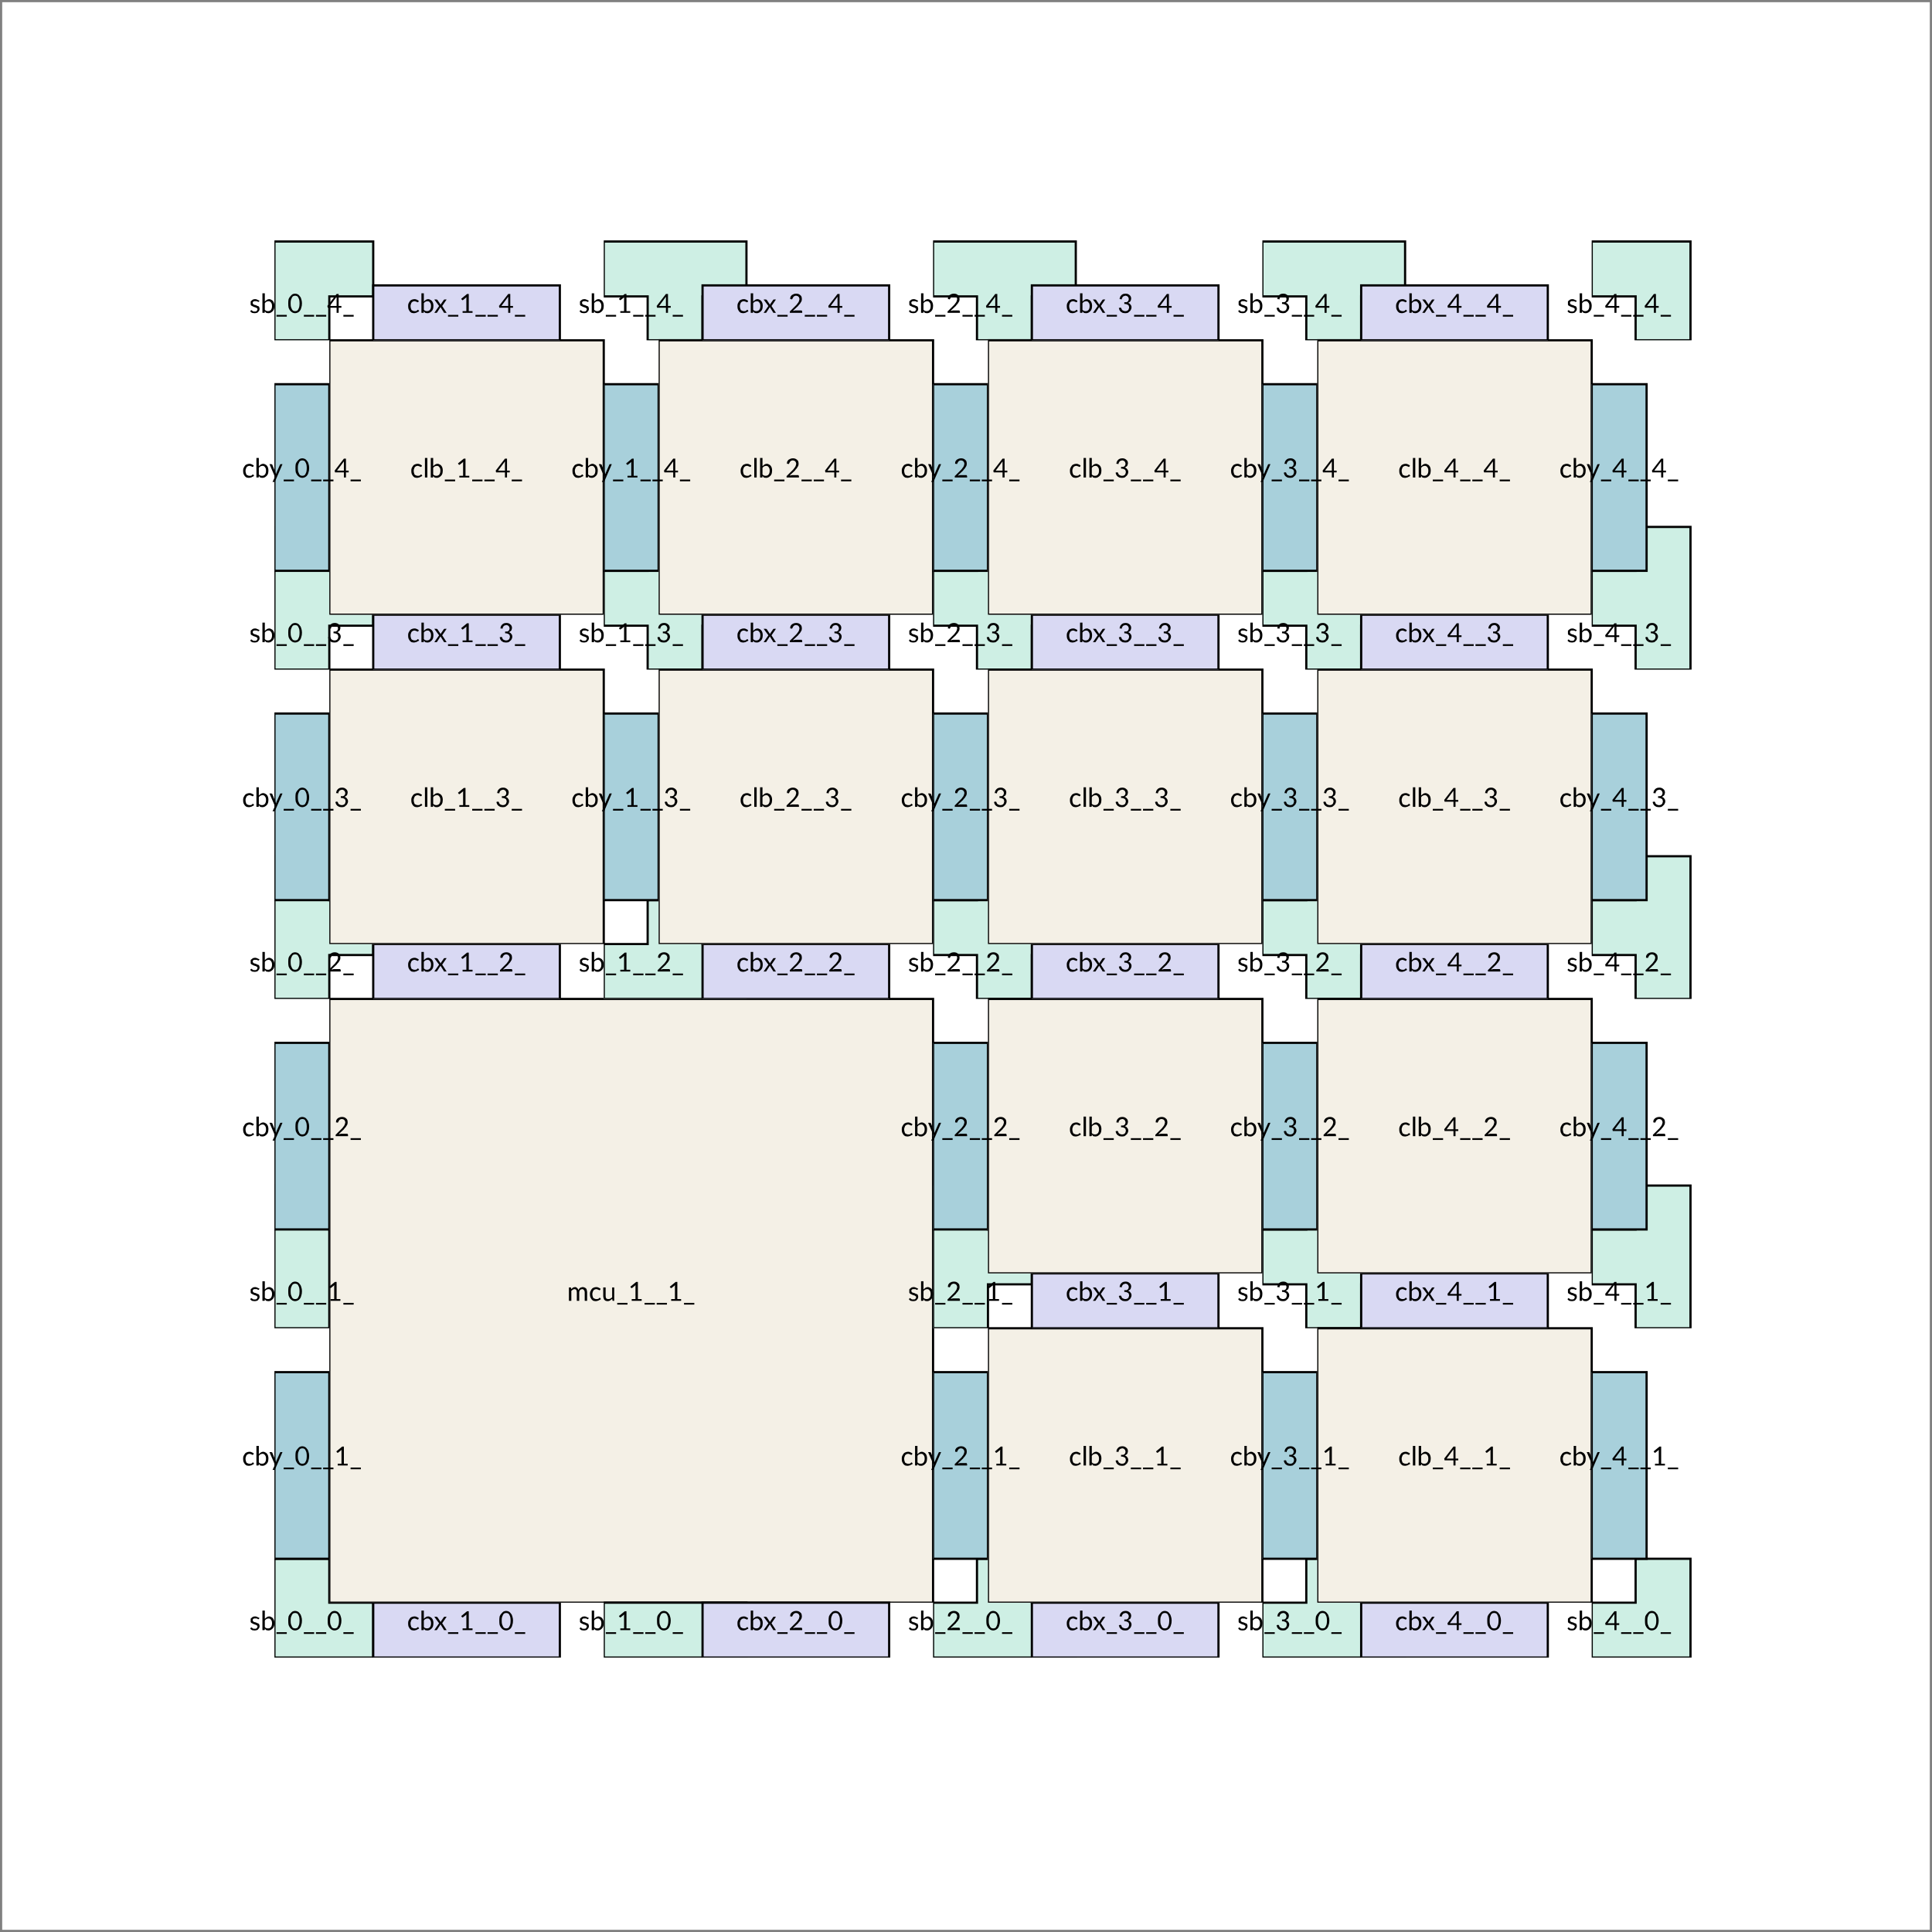
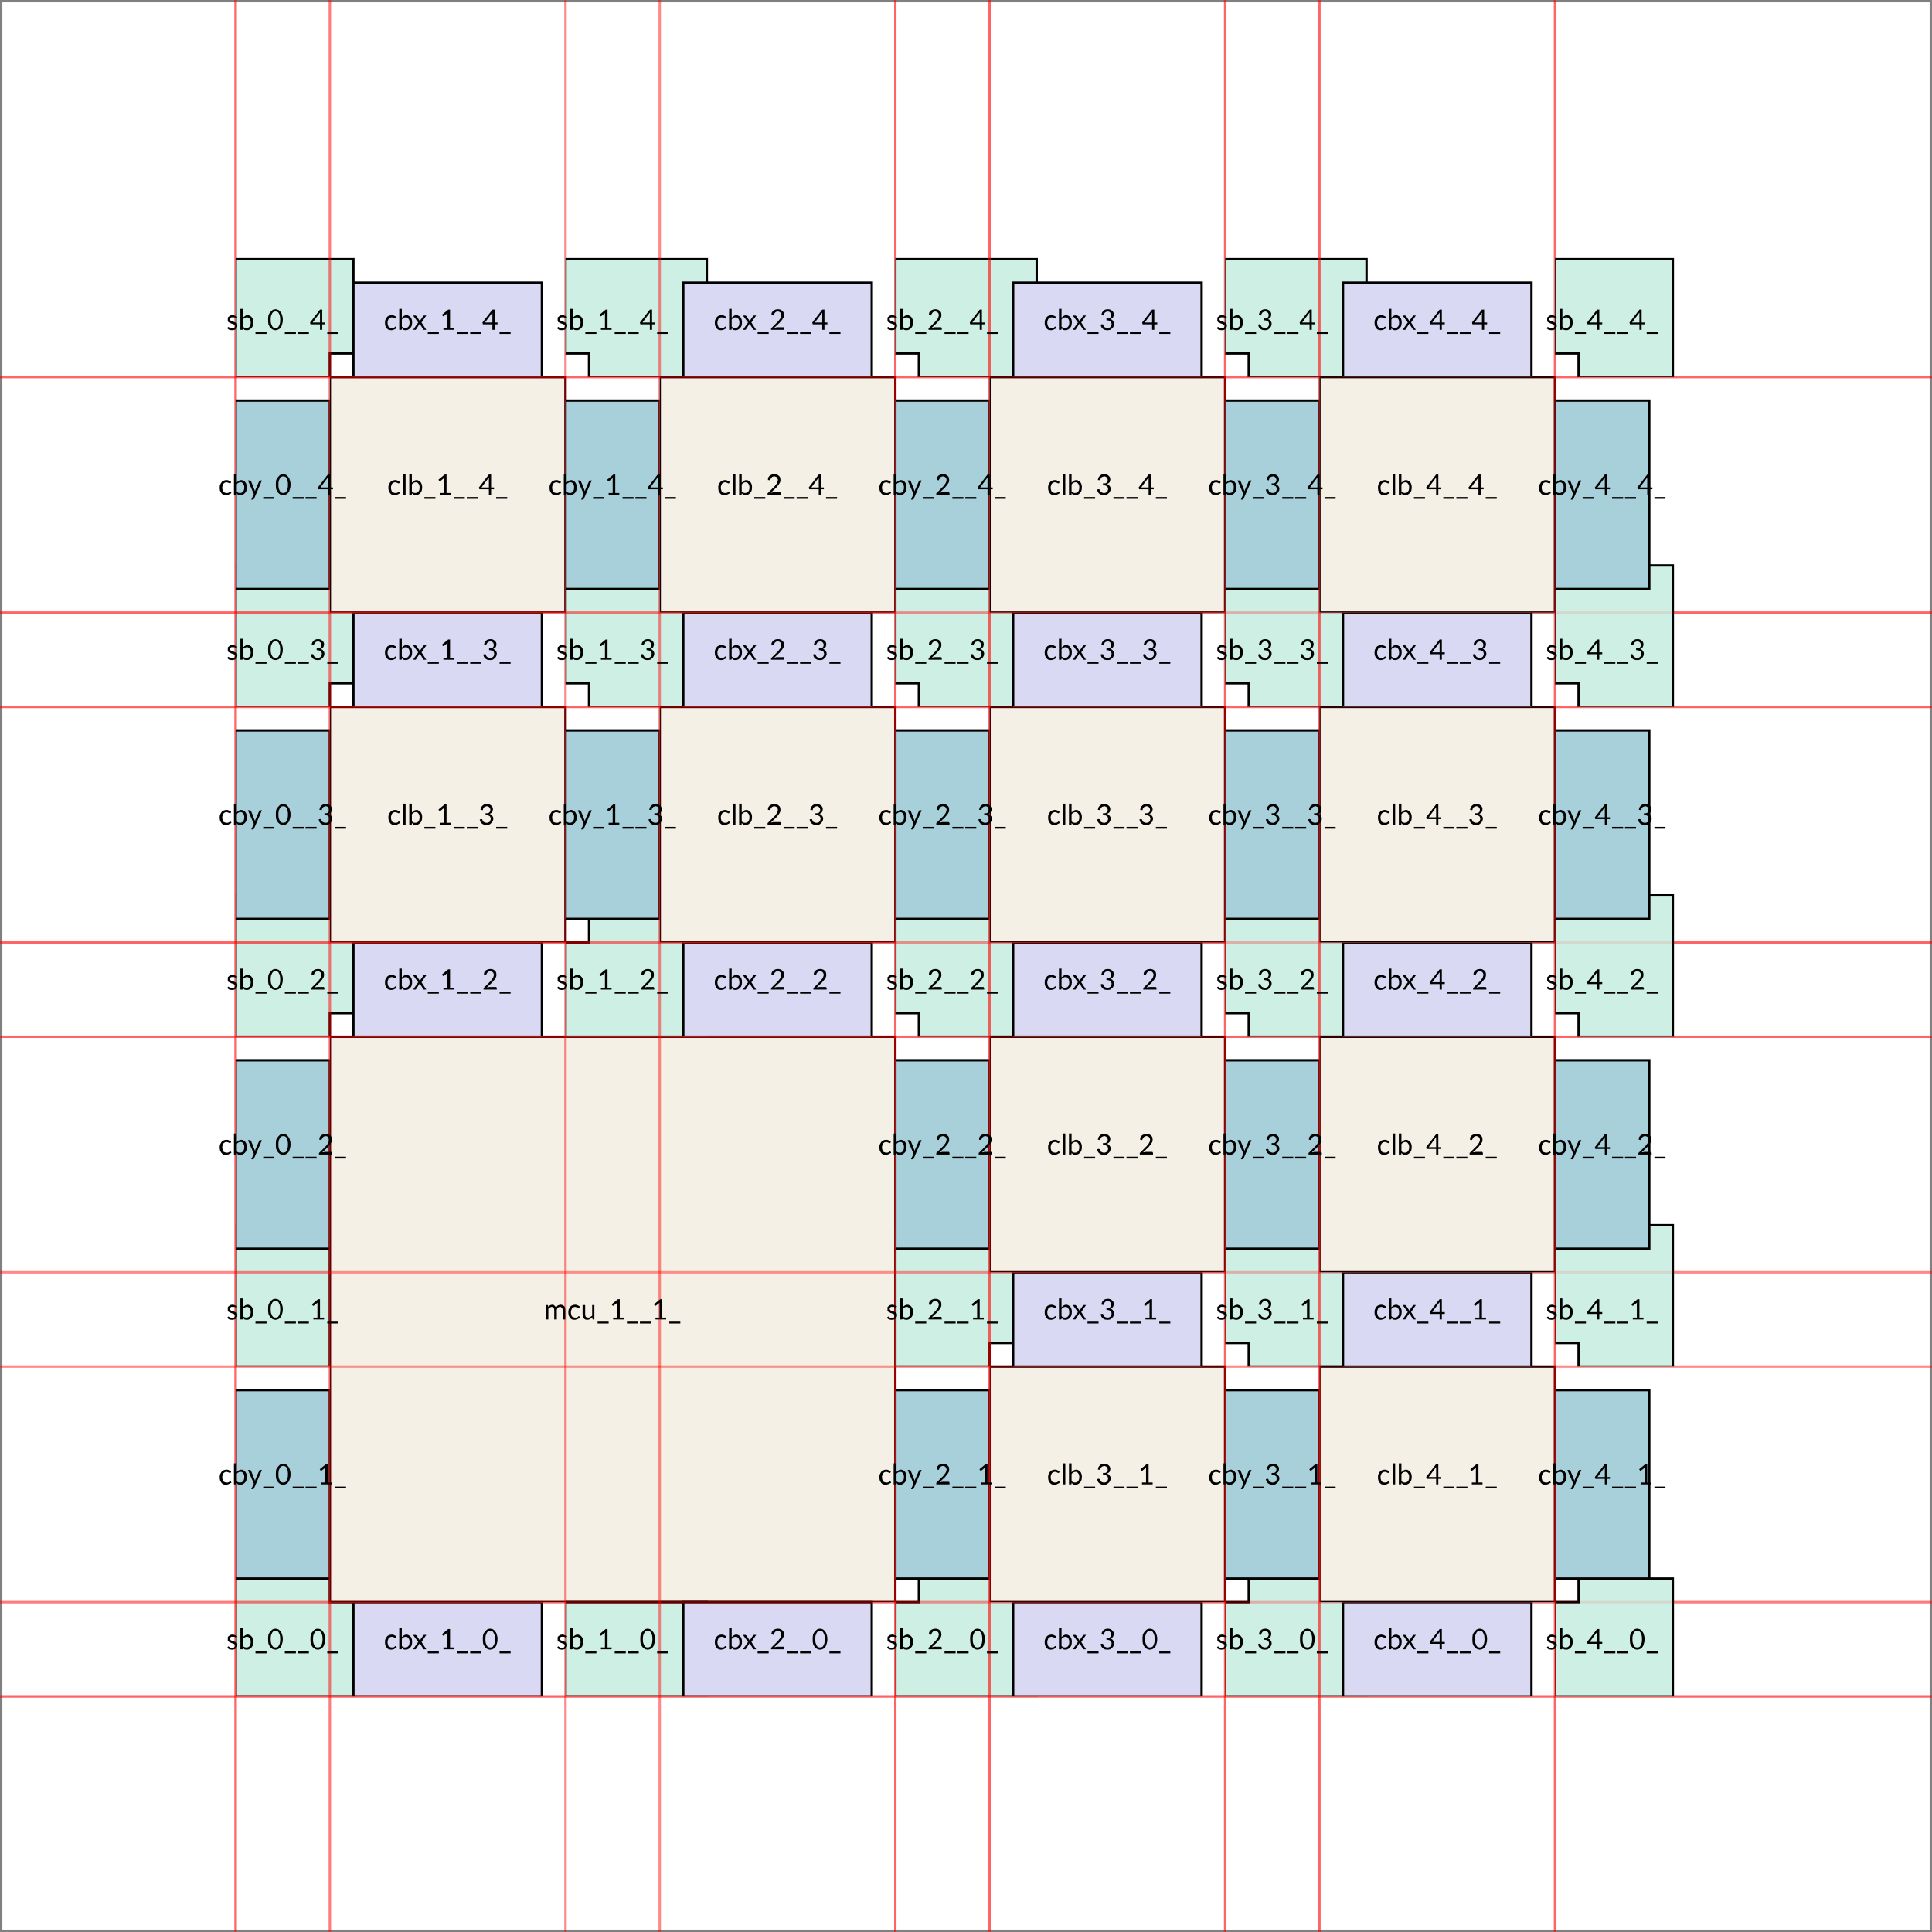
- <svg xmlns="http://www.w3.org/2000/svg" xmlns:xlink="http://www.w3.org/1999/xlink" baseProfile="full" height="88" version="1.1" viewBox="0,-88,88,88" width="88">
+ <svg xmlns="http://www.w3.org/2000/svg" xmlns:xlink="http://www.w3.org/1999/xlink" baseProfile="full" height="82" version="1.1" viewBox="0,-82,82,82" width="82">
  <defs>
    <style type="text/css">
.boundary{stroke:grey; fill:none; stroke-width:0.2}
text{font-family: Lato; font-size:1.2px;}
+ .marker{stroke: red;opacity: 0.1;stroke-width: 0.1px;}
symbol[id="cbx"] * { fill:#d9d9f3; stroke-width:0.1; stroke:black;}
symbol[id="cby"] * { fill:#a8d0db; stroke-width:0.1; stroke:black;}
symbol[id*="sb"] * { fill:#ceefe4; stroke-width:0.1; stroke:black;}
rect[class="lb"] { fill:#f4f0e6; stroke-width:0.1; stroke:black; }
symbol[id*="io_"] * { fill:#f8b155; stroke-width:0.1; stroke:black;}
</style>
    <symbol id="cbx">
-       <rect class="routing" height="2.5" width="8.5" x="2" y="0" />
+       <rect class="routing" height="4" width="8" x="1.0" y="0" />
    </symbol>
    <symbol id="cby">
-       <rect class="routing" height="8.5" width="2.5" x="0" y="2" />
+       <rect class="routing" height="8" width="4" x="0" y="1.0" />
    </symbol>
    <symbol id="io_top">
-       <rect class="lb" height="12.5" width="12.5" x="0" y="0" />
+       <rect class="lb" height="10" width="10" x="0" y="0" />
    </symbol>
    <symbol id="io_right">
-       <rect class="lb" height="12.5" width="12.5" x="0" y="0" />
+       <rect class="lb" height="10" width="10" x="0" y="0" />
    </symbol>
    <symbol id="io_bottom">
-       <rect class="lb" height="12.5" width="12.5" x="0" y="0" />
+       <rect class="lb" height="10" width="10" x="0" y="0" />
    </symbol>
    <symbol id="io_left">
-       <rect class="lb" height="12.5" width="12.5" x="0" y="0" />
+       <rect class="lb" height="10" width="10" x="0" y="0" />
    </symbol>
    <symbol id="clb">
-       <rect class="lb" height="12.5" width="12.5" x="0" y="0" />
+       <rect class="lb" height="10" width="10" x="0" y="0" />
    </symbol>
    <symbol id="mcu">
-       <rect class="lb" height="27.5" width="27.5" x="0" y="0" />
+       <rect class="lb" height="24" width="24" x="0" y="0" />
    </symbol>
    <symbol id="dsp">
-       <rect class="lb" height="27.5" width="12.5" x="0" y="0" />
+       <rect class="lb" height="24" width="10" x="0" y="0" />
    </symbol>
    <symbol id="ram9k">
-       <rect class="lb" height="12.5" width="27.5" x="0" y="0" />
-     </symbol>
-     <symbol id="sb" x="0" y="0">
-       <path d="M 2 0 v 2 h -2 v 2.5 h 2 v 2 h 2.5 v -2 h 2 v -2.5 h -2 v -2 z" />
-     </symbol>
-     <symbol id="sb00" x="-2" y="-2">
-       <path d="M 2 0 v 2 h -2 v 2.5 h 2 v 2 h 2.5 v -2 h 2 v -2.5 h -2 v -2 z" />
-     </symbol>
-     <symbol id="sb01" x="0" y="0">
-       <path d="M 0 0 v 0 h 0 v 2.5 h 0 v 2 h 2.5 v -2 h 2 v -2.5 h -2 v 0 z" />
-     </symbol>
-     <symbol id="sb02" x="0" y="-2">
-       <path d="M 0 0 v 2 h 0 v 2.5 h 0 v 2 h 2.5 v -2 h 2 v -2.5 h -2 v -2 z" />
-     </symbol>
-     <symbol id="sb03" x="0" y="-2">
-       <path d="M 0 0 v 2 h 0 v 2.5 h 0 v 0 h 2.5 v 0 h 2 v -2.5 h -2 v -2 z" />
-     </symbol>
-     <symbol id="sb04" x="-2" y="-2">
-       <path d="M 2 0 v 2 h -2 v 2.5 h 2 v 0 h 2.5 v 0 h 2 v -2.5 h -2 v -2 z" />
-     </symbol>
-     <symbol id="sb05" x="-2" y="-2">
-       <path d="M 2 0 v 2 h -2 v 2.5 h 2 v 0 h 2.5 v 0 h 0 v -2.5 h 0 v -2 z" />
-     </symbol>
-     <symbol id="sb06" x="-2" y="-2">
-       <path d="M 2 0 v 2 h -2 v 2.5 h 2 v 2 h 2.5 v -2 h 0 v -2.5 h 0 v -2 z" />
-     </symbol>
-     <symbol id="sb07" x="-2" y="0">
-       <path d="M 2 0 v 0 h -2 v 2.5 h 2 v 2 h 2.5 v -2 h 0 v -2.5 h 0 v 0 z" />
-     </symbol>
-     <symbol id="sb08" x="-2" y="0">
-       <path d="M 2 0 v 0 h -2 v 2.5 h 2 v 2 h 2.5 v -2 h 2 v -2.5 h -2 v 0 z" />
-     </symbol>
-     <symbol id="sb09" x="0" y="-2">
-       <path d="M 0 0 v 2 h 0 v 2.5 h 0 v 2 h 2.5 v -2 h 0 v -2.5 h 0 v -2 z" />
-     </symbol>
-     <symbol id="sb10" x="-2" y="0">
-       <path d="M 2 0 v 0 h -2 v 2.5 h 2 v 0 h 2.5 v 0 h 2 v -2.5 h -2 v 0 z" />
+       <rect class="lb" height="10" width="24" x="0" y="0" />
+     </symbol>
+     <symbol id="sb" x="-0.0" y="-0.0">
+       <path d="M 1.0 0 v 1.0 h -1.0 v 4 h 1.0 v 1.0 h 4 v -1.0 h 1.0 v -4 h -1.0 v -1.0 z" />
+     </symbol>
+     <symbol id="sb00" x="-1.0" y="-1.0">
+       <path d="M 1.0 0 v 1.0 h -1.0 v 4 h 1.0 v 1.0 h 4 v -1.0 h 1.0 v -4 h -1.0 v -1.0 z" />
+     </symbol>
+     <symbol id="sb01" x="-0.0" y="-0.0">
+       <path d="M 0.0 0 v 0.0 h -0.0 v 4 h 0.0 v 1.0 h 4 v -1.0 h 1.0 v -4 h -1.0 v -0.0 z" />
+     </symbol>
+     <symbol id="sb02" x="-0.0" y="-1.0">
+       <path d="M 0.0 0 v 1.0 h -0.0 v 4 h 0.0 v 1.0 h 4 v -1.0 h 1.0 v -4 h -1.0 v -1.0 z" />
+     </symbol>
+     <symbol id="sb03" x="-0.0" y="-1.0">
+       <path d="M 0.0 0 v 1.0 h -0.0 v 4 h 0.0 v 0.0 h 4 v -0.0 h 1.0 v -4 h -1.0 v -1.0 z" />
+     </symbol>
+     <symbol id="sb04" x="-1.0" y="-1.0">
+       <path d="M 1.0 0 v 1.0 h -1.0 v 4 h 1.0 v 0.0 h 4 v -0.0 h 1.0 v -4 h -1.0 v -1.0 z" />
+     </symbol>
+     <symbol id="sb05" x="-1.0" y="-1.0">
+       <path d="M 1.0 0 v 1.0 h -1.0 v 4 h 1.0 v 0.0 h 4 v -0.0 h 0.0 v -4 h -0.0 v -1.0 z" />
+     </symbol>
+     <symbol id="sb06" x="-1.0" y="-1.0">
+       <path d="M 1.0 0 v 1.0 h -1.0 v 4 h 1.0 v 1.0 h 4 v -1.0 h 0.0 v -4 h -0.0 v -1.0 z" />
+     </symbol>
+     <symbol id="sb07" x="-1.0" y="-0.0">
+       <path d="M 1.0 0 v 0.0 h -1.0 v 4 h 1.0 v 1.0 h 4 v -1.0 h 0.0 v -4 h -0.0 v -0.0 z" />
+     </symbol>
+     <symbol id="sb08" x="-1.0" y="-0.0">
+       <path d="M 1.0 0 v 0.0 h -1.0 v 4 h 1.0 v 1.0 h 4 v -1.0 h 1.0 v -4 h -1.0 v -0.0 z" />
+     </symbol>
+     <symbol id="sb09" x="-0.0" y="-1.0">
+       <path d="M 0.0 0 v 1.0 h -0.0 v 4 h 0.0 v 1.0 h 4 v -1.0 h 0.0 v -4 h -0.0 v -1.0 z" />
+     </symbol>
+     <symbol id="sb10" x="-1.0" y="-0.0">
+       <path d="M 1.0 0 v 0.0 h -1.0 v 4 h 1.0 v 0.0 h 4 v -0.0 h 1.0 v -4 h -1.0 v -0.0 z" />
    </symbol>
  </defs>
  <g id="main" transform="scale(1,-1)">
-     <rect class="boundary" height="88" id="core_boundary" width="88" x="0" y="0" />
+     <rect class="boundary" height="82" id="core_boundary" width="82" x="0" y="0" />
    <g id="main_shapes">
-       <use id="sb_0__0_" x="12.5" xlink:href="#sb01" y="12.5" />
-       <use id="cby_0__1_" x="12.5" xlink:href="#cby" y="15.0" />
-       <use id="sb_0__1_" x="12.5" xlink:href="#sb09" y="27.5" />
-       <use id="cby_0__2_" x="12.5" xlink:href="#cby" y="30.0" />
-       <use id="sb_0__2_" x="12.5" xlink:href="#sb02" y="42.5" />
-       <use id="cby_0__3_" x="12.5" xlink:href="#cby" y="45.0" />
-       <use id="sb_0__3_" x="12.5" xlink:href="#sb02" y="57.5" />
-       <use id="cby_0__4_" x="12.5" xlink:href="#cby" y="60.0" />
-       <use id="sb_0__4_" x="12.5" xlink:href="#sb03" y="72.5" />
-       <use id="cbx_1__0_" x="15.0" xlink:href="#cbx" y="12.5" />
-       <use id="mcu_1__1_" x="15.0" xlink:href="#mcu" y="15.0" />
-       <use id="cbx_1__2_" x="15.0" xlink:href="#cbx" y="42.5" />
-       <use id="clb_1__3_" x="15.0" xlink:href="#clb" y="45.0" />
-       <use id="cbx_1__3_" x="15.0" xlink:href="#cbx" y="57.5" />
-       <use id="clb_1__4_" x="15.0" xlink:href="#clb" y="60.0" />
-       <use id="cbx_1__4_" x="15.0" xlink:href="#cbx" y="72.5" />
-       <use id="sb_1__0_" x="27.5" xlink:href="#sb10" y="12.5" />
-       <use id="sb_1__2_" x="27.5" xlink:href="#sb08" y="42.5" />
-       <use id="cby_1__3_" x="27.5" xlink:href="#cby" y="45.0" />
-       <use id="sb_1__3_" x="27.5" xlink:href="#sb00" y="57.5" />
-       <use id="cby_1__4_" x="27.5" xlink:href="#cby" y="60.0" />
-       <use id="sb_1__4_" x="27.5" xlink:href="#sb04" y="72.5" />
-       <use id="cbx_2__0_" x="30.0" xlink:href="#cbx" y="12.5" />
-       <use id="cbx_2__2_" x="30.0" xlink:href="#cbx" y="42.5" />
-       <use id="clb_2__3_" x="30.0" xlink:href="#clb" y="45.0" />
-       <use id="cbx_2__3_" x="30.0" xlink:href="#cbx" y="57.5" />
-       <use id="clb_2__4_" x="30.0" xlink:href="#clb" y="60.0" />
-       <use id="cbx_2__4_" x="30.0" xlink:href="#cbx" y="72.5" />
-       <use id="sb_2__0_" x="42.5" xlink:href="#sb08" y="12.5" />
-       <use id="cby_2__1_" x="42.5" xlink:href="#cby" y="15.0" />
-       <use id="sb_2__1_" x="42.5" xlink:href="#sb02" y="27.5" />
-       <use id="cby_2__2_" x="42.5" xlink:href="#cby" y="30.0" />
-       <use id="sb_2__2_" x="42.5" xlink:href="#sb00" y="42.5" />
-       <use id="cby_2__3_" x="42.5" xlink:href="#cby" y="45.0" />
-       <use id="sb_2__3_" x="42.5" xlink:href="#sb00" y="57.5" />
-       <use id="cby_2__4_" x="42.5" xlink:href="#cby" y="60.0" />
-       <use id="sb_2__4_" x="42.5" xlink:href="#sb04" y="72.5" />
-       <use id="cbx_3__0_" x="45.0" xlink:href="#cbx" y="12.5" />
-       <use id="clb_3__1_" x="45.0" xlink:href="#clb" y="15.0" />
-       <use id="cbx_3__1_" x="45.0" xlink:href="#cbx" y="27.5" />
-       <use id="clb_3__2_" x="45.0" xlink:href="#clb" y="30.0" />
-       <use id="cbx_3__2_" x="45.0" xlink:href="#cbx" y="42.5" />
-       <use id="clb_3__3_" x="45.0" xlink:href="#clb" y="45.0" />
-       <use id="cbx_3__3_" x="45.0" xlink:href="#cbx" y="57.5" />
-       <use id="clb_3__4_" x="45.0" xlink:href="#clb" y="60.0" />
-       <use id="cbx_3__4_" x="45.0" xlink:href="#cbx" y="72.5" />
-       <use id="sb_3__0_" x="57.5" xlink:href="#sb08" y="12.5" />
-       <use id="cby_3__1_" x="57.5" xlink:href="#cby" y="15.0" />
-       <use id="sb_3__1_" x="57.5" xlink:href="#sb00" y="27.5" />
-       <use id="cby_3__2_" x="57.5" xlink:href="#cby" y="30.0" />
-       <use id="sb_3__2_" x="57.5" xlink:href="#sb00" y="42.5" />
-       <use id="cby_3__3_" x="57.5" xlink:href="#cby" y="45.0" />
-       <use id="sb_3__3_" x="57.5" xlink:href="#sb00" y="57.5" />
-       <use id="cby_3__4_" x="57.5" xlink:href="#cby" y="60.0" />
-       <use id="sb_3__4_" x="57.5" xlink:href="#sb04" y="72.5" />
-       <use id="cbx_4__0_" x="60.0" xlink:href="#cbx" y="12.5" />
-       <use id="clb_4__1_" x="60.0" xlink:href="#clb" y="15.0" />
-       <use id="cbx_4__1_" x="60.0" xlink:href="#cbx" y="27.5" />
-       <use id="clb_4__2_" x="60.0" xlink:href="#clb" y="30.0" />
-       <use id="cbx_4__2_" x="60.0" xlink:href="#cbx" y="42.5" />
-       <use id="clb_4__3_" x="60.0" xlink:href="#clb" y="45.0" />
-       <use id="cbx_4__3_" x="60.0" xlink:href="#cbx" y="57.5" />
-       <use id="clb_4__4_" x="60.0" xlink:href="#clb" y="60.0" />
-       <use id="cbx_4__4_" x="60.0" xlink:href="#cbx" y="72.5" />
-       <use id="sb_4__0_" x="72.5" xlink:href="#sb07" y="12.5" />
-       <use id="cby_4__1_" x="72.5" xlink:href="#cby" y="15.0" />
-       <use id="sb_4__1_" x="72.5" xlink:href="#sb06" y="27.5" />
-       <use id="cby_4__2_" x="72.5" xlink:href="#cby" y="30.0" />
-       <use id="sb_4__2_" x="72.5" xlink:href="#sb06" y="42.5" />
-       <use id="cby_4__3_" x="72.5" xlink:href="#cby" y="45.0" />
-       <use id="sb_4__3_" x="72.5" xlink:href="#sb06" y="57.5" />
-       <use id="cby_4__4_" x="72.5" xlink:href="#cby" y="60.0" />
-       <use id="sb_4__4_" x="72.5" xlink:href="#sb05" y="72.5" />
+       <line class="marker" x1="10" x2="10" y1="0" y2="82" />
+       <line class="marker" x1="0" x2="82" y1="10" y2="10" />
+       <use id="sb_0__0_" x="10" xlink:href="#sb01" y="10" />
+       <line class="marker" x1="10" x2="10" y1="0" y2="82" />
+       <line class="marker" x1="0" x2="82" y1="14.0" y2="14.0" />
+       <use id="cby_0__1_" x="10" xlink:href="#cby" y="14.0" />
+       <line class="marker" x1="10" x2="10" y1="0" y2="82" />
+       <line class="marker" x1="0" x2="82" y1="24" y2="24" />
+       <use id="sb_0__1_" x="10" xlink:href="#sb09" y="24" />
+       <line class="marker" x1="10" x2="10" y1="0" y2="82" />
+       <line class="marker" x1="0" x2="82" y1="28.0" y2="28.0" />
+       <use id="cby_0__2_" x="10" xlink:href="#cby" y="28.0" />
+       <line class="marker" x1="10" x2="10" y1="0" y2="82" />
+       <line class="marker" x1="0" x2="82" y1="38" y2="38" />
+       <use id="sb_0__2_" x="10" xlink:href="#sb02" y="38" />
+       <line class="marker" x1="10" x2="10" y1="0" y2="82" />
+       <line class="marker" x1="0" x2="82" y1="42.0" y2="42.0" />
+       <use id="cby_0__3_" x="10" xlink:href="#cby" y="42.0" />
+       <line class="marker" x1="10" x2="10" y1="0" y2="82" />
+       <line class="marker" x1="0" x2="82" y1="52" y2="52" />
+       <use id="sb_0__3_" x="10" xlink:href="#sb02" y="52" />
+       <line class="marker" x1="10" x2="10" y1="0" y2="82" />
+       <line class="marker" x1="0" x2="82" y1="56.0" y2="56.0" />
+       <use id="cby_0__4_" x="10" xlink:href="#cby" y="56.0" />
+       <line class="marker" x1="10" x2="10" y1="0" y2="82" />
+       <line class="marker" x1="0" x2="82" y1="66" y2="66" />
+       <use id="sb_0__4_" x="10" xlink:href="#sb03" y="66" />
+       <line class="marker" x1="14.0" x2="14.0" y1="0" y2="82" />
+       <line class="marker" x1="0" x2="82" y1="10" y2="10" />
+       <use id="cbx_1__0_" x="14.0" xlink:href="#cbx" y="10" />
+       <line class="marker" x1="14.0" x2="14.0" y1="0" y2="82" />
+       <line class="marker" x1="0" x2="82" y1="14.0" y2="14.0" />
+       <use id="mcu_1__1_" x="14.0" xlink:href="#mcu" y="14.0" />
+       <line class="marker" x1="14.0" x2="14.0" y1="0" y2="82" />
+       <line class="marker" x1="0" x2="82" y1="38" y2="38" />
+       <use id="cbx_1__2_" x="14.0" xlink:href="#cbx" y="38" />
+       <line class="marker" x1="14.0" x2="14.0" y1="0" y2="82" />
+       <line class="marker" x1="0" x2="82" y1="42.0" y2="42.0" />
+       <use id="clb_1__3_" x="14.0" xlink:href="#clb" y="42.0" />
+       <line class="marker" x1="14.0" x2="14.0" y1="0" y2="82" />
+       <line class="marker" x1="0" x2="82" y1="52" y2="52" />
+       <use id="cbx_1__3_" x="14.0" xlink:href="#cbx" y="52" />
+       <line class="marker" x1="14.0" x2="14.0" y1="0" y2="82" />
+       <line class="marker" x1="0" x2="82" y1="56.0" y2="56.0" />
+       <use id="clb_1__4_" x="14.0" xlink:href="#clb" y="56.0" />
+       <line class="marker" x1="14.0" x2="14.0" y1="0" y2="82" />
+       <line class="marker" x1="0" x2="82" y1="66" y2="66" />
+       <use id="cbx_1__4_" x="14.0" xlink:href="#cbx" y="66" />
+       <line class="marker" x1="24" x2="24" y1="0" y2="82" />
+       <line class="marker" x1="0" x2="82" y1="10" y2="10" />
+       <use id="sb_1__0_" x="24" xlink:href="#sb10" y="10" />
+       <line class="marker" x1="24" x2="24" y1="0" y2="82" />
+       <line class="marker" x1="0" x2="82" y1="38" y2="38" />
+       <use id="sb_1__2_" x="24" xlink:href="#sb08" y="38" />
+       <line class="marker" x1="24" x2="24" y1="0" y2="82" />
+       <line class="marker" x1="0" x2="82" y1="42.0" y2="42.0" />
+       <use id="cby_1__3_" x="24" xlink:href="#cby" y="42.0" />
+       <line class="marker" x1="24" x2="24" y1="0" y2="82" />
+       <line class="marker" x1="0" x2="82" y1="52" y2="52" />
+       <use id="sb_1__3_" x="24" xlink:href="#sb00" y="52" />
+       <line class="marker" x1="24" x2="24" y1="0" y2="82" />
+       <line class="marker" x1="0" x2="82" y1="56.0" y2="56.0" />
+       <use id="cby_1__4_" x="24" xlink:href="#cby" y="56.0" />
+       <line class="marker" x1="24" x2="24" y1="0" y2="82" />
+       <line class="marker" x1="0" x2="82" y1="66" y2="66" />
+       <use id="sb_1__4_" x="24" xlink:href="#sb04" y="66" />
+       <line class="marker" x1="28.0" x2="28.0" y1="0" y2="82" />
+       <line class="marker" x1="0" x2="82" y1="10" y2="10" />
+       <use id="cbx_2__0_" x="28.0" xlink:href="#cbx" y="10" />
+       <line class="marker" x1="28.0" x2="28.0" y1="0" y2="82" />
+       <line class="marker" x1="0" x2="82" y1="38" y2="38" />
+       <use id="cbx_2__2_" x="28.0" xlink:href="#cbx" y="38" />
+       <line class="marker" x1="28.0" x2="28.0" y1="0" y2="82" />
+       <line class="marker" x1="0" x2="82" y1="42.0" y2="42.0" />
+       <use id="clb_2__3_" x="28.0" xlink:href="#clb" y="42.0" />
+       <line class="marker" x1="28.0" x2="28.0" y1="0" y2="82" />
+       <line class="marker" x1="0" x2="82" y1="52" y2="52" />
+       <use id="cbx_2__3_" x="28.0" xlink:href="#cbx" y="52" />
+       <line class="marker" x1="28.0" x2="28.0" y1="0" y2="82" />
+       <line class="marker" x1="0" x2="82" y1="56.0" y2="56.0" />
+       <use id="clb_2__4_" x="28.0" xlink:href="#clb" y="56.0" />
+       <line class="marker" x1="28.0" x2="28.0" y1="0" y2="82" />
+       <line class="marker" x1="0" x2="82" y1="66" y2="66" />
+       <use id="cbx_2__4_" x="28.0" xlink:href="#cbx" y="66" />
+       <line class="marker" x1="38" x2="38" y1="0" y2="82" />
+       <line class="marker" x1="0" x2="82" y1="10" y2="10" />
+       <use id="sb_2__0_" x="38" xlink:href="#sb08" y="10" />
+       <line class="marker" x1="38" x2="38" y1="0" y2="82" />
+       <line class="marker" x1="0" x2="82" y1="14.0" y2="14.0" />
+       <use id="cby_2__1_" x="38" xlink:href="#cby" y="14.0" />
+       <line class="marker" x1="38" x2="38" y1="0" y2="82" />
+       <line class="marker" x1="0" x2="82" y1="24" y2="24" />
+       <use id="sb_2__1_" x="38" xlink:href="#sb02" y="24" />
+       <line class="marker" x1="38" x2="38" y1="0" y2="82" />
+       <line class="marker" x1="0" x2="82" y1="28.0" y2="28.0" />
+       <use id="cby_2__2_" x="38" xlink:href="#cby" y="28.0" />
+       <line class="marker" x1="38" x2="38" y1="0" y2="82" />
+       <line class="marker" x1="0" x2="82" y1="38" y2="38" />
+       <use id="sb_2__2_" x="38" xlink:href="#sb00" y="38" />
+       <line class="marker" x1="38" x2="38" y1="0" y2="82" />
+       <line class="marker" x1="0" x2="82" y1="42.0" y2="42.0" />
+       <use id="cby_2__3_" x="38" xlink:href="#cby" y="42.0" />
+       <line class="marker" x1="38" x2="38" y1="0" y2="82" />
+       <line class="marker" x1="0" x2="82" y1="52" y2="52" />
+       <use id="sb_2__3_" x="38" xlink:href="#sb00" y="52" />
+       <line class="marker" x1="38" x2="38" y1="0" y2="82" />
+       <line class="marker" x1="0" x2="82" y1="56.0" y2="56.0" />
+       <use id="cby_2__4_" x="38" xlink:href="#cby" y="56.0" />
+       <line class="marker" x1="38" x2="38" y1="0" y2="82" />
+       <line class="marker" x1="0" x2="82" y1="66" y2="66" />
+       <use id="sb_2__4_" x="38" xlink:href="#sb04" y="66" />
+       <line class="marker" x1="42.0" x2="42.0" y1="0" y2="82" />
+       <line class="marker" x1="0" x2="82" y1="10" y2="10" />
+       <use id="cbx_3__0_" x="42.0" xlink:href="#cbx" y="10" />
+       <line class="marker" x1="42.0" x2="42.0" y1="0" y2="82" />
+       <line class="marker" x1="0" x2="82" y1="14.0" y2="14.0" />
+       <use id="clb_3__1_" x="42.0" xlink:href="#clb" y="14.0" />
+       <line class="marker" x1="42.0" x2="42.0" y1="0" y2="82" />
+       <line class="marker" x1="0" x2="82" y1="24" y2="24" />
+       <use id="cbx_3__1_" x="42.0" xlink:href="#cbx" y="24" />
+       <line class="marker" x1="42.0" x2="42.0" y1="0" y2="82" />
+       <line class="marker" x1="0" x2="82" y1="28.0" y2="28.0" />
+       <use id="clb_3__2_" x="42.0" xlink:href="#clb" y="28.0" />
+       <line class="marker" x1="42.0" x2="42.0" y1="0" y2="82" />
+       <line class="marker" x1="0" x2="82" y1="38" y2="38" />
+       <use id="cbx_3__2_" x="42.0" xlink:href="#cbx" y="38" />
+       <line class="marker" x1="42.0" x2="42.0" y1="0" y2="82" />
+       <line class="marker" x1="0" x2="82" y1="42.0" y2="42.0" />
+       <use id="clb_3__3_" x="42.0" xlink:href="#clb" y="42.0" />
+       <line class="marker" x1="42.0" x2="42.0" y1="0" y2="82" />
+       <line class="marker" x1="0" x2="82" y1="52" y2="52" />
+       <use id="cbx_3__3_" x="42.0" xlink:href="#cbx" y="52" />
+       <line class="marker" x1="42.0" x2="42.0" y1="0" y2="82" />
+       <line class="marker" x1="0" x2="82" y1="56.0" y2="56.0" />
+       <use id="clb_3__4_" x="42.0" xlink:href="#clb" y="56.0" />
+       <line class="marker" x1="42.0" x2="42.0" y1="0" y2="82" />
+       <line class="marker" x1="0" x2="82" y1="66" y2="66" />
+       <use id="cbx_3__4_" x="42.0" xlink:href="#cbx" y="66" />
+       <line class="marker" x1="52" x2="52" y1="0" y2="82" />
+       <line class="marker" x1="0" x2="82" y1="10" y2="10" />
+       <use id="sb_3__0_" x="52" xlink:href="#sb08" y="10" />
+       <line class="marker" x1="52" x2="52" y1="0" y2="82" />
+       <line class="marker" x1="0" x2="82" y1="14.0" y2="14.0" />
+       <use id="cby_3__1_" x="52" xlink:href="#cby" y="14.0" />
+       <line class="marker" x1="52" x2="52" y1="0" y2="82" />
+       <line class="marker" x1="0" x2="82" y1="24" y2="24" />
+       <use id="sb_3__1_" x="52" xlink:href="#sb00" y="24" />
+       <line class="marker" x1="52" x2="52" y1="0" y2="82" />
+       <line class="marker" x1="0" x2="82" y1="28.0" y2="28.0" />
+       <use id="cby_3__2_" x="52" xlink:href="#cby" y="28.0" />
+       <line class="marker" x1="52" x2="52" y1="0" y2="82" />
+       <line class="marker" x1="0" x2="82" y1="38" y2="38" />
+       <use id="sb_3__2_" x="52" xlink:href="#sb00" y="38" />
+       <line class="marker" x1="52" x2="52" y1="0" y2="82" />
+       <line class="marker" x1="0" x2="82" y1="42.0" y2="42.0" />
+       <use id="cby_3__3_" x="52" xlink:href="#cby" y="42.0" />
+       <line class="marker" x1="52" x2="52" y1="0" y2="82" />
+       <line class="marker" x1="0" x2="82" y1="52" y2="52" />
+       <use id="sb_3__3_" x="52" xlink:href="#sb00" y="52" />
+       <line class="marker" x1="52" x2="52" y1="0" y2="82" />
+       <line class="marker" x1="0" x2="82" y1="56.0" y2="56.0" />
+       <use id="cby_3__4_" x="52" xlink:href="#cby" y="56.0" />
+       <line class="marker" x1="52" x2="52" y1="0" y2="82" />
+       <line class="marker" x1="0" x2="82" y1="66" y2="66" />
+       <use id="sb_3__4_" x="52" xlink:href="#sb04" y="66" />
+       <line class="marker" x1="56.0" x2="56.0" y1="0" y2="82" />
+       <line class="marker" x1="0" x2="82" y1="10" y2="10" />
+       <use id="cbx_4__0_" x="56.0" xlink:href="#cbx" y="10" />
+       <line class="marker" x1="56.0" x2="56.0" y1="0" y2="82" />
+       <line class="marker" x1="0" x2="82" y1="14.0" y2="14.0" />
+       <use id="clb_4__1_" x="56.0" xlink:href="#clb" y="14.0" />
+       <line class="marker" x1="56.0" x2="56.0" y1="0" y2="82" />
+       <line class="marker" x1="0" x2="82" y1="24" y2="24" />
+       <use id="cbx_4__1_" x="56.0" xlink:href="#cbx" y="24" />
+       <line class="marker" x1="56.0" x2="56.0" y1="0" y2="82" />
+       <line class="marker" x1="0" x2="82" y1="28.0" y2="28.0" />
+       <use id="clb_4__2_" x="56.0" xlink:href="#clb" y="28.0" />
+       <line class="marker" x1="56.0" x2="56.0" y1="0" y2="82" />
+       <line class="marker" x1="0" x2="82" y1="38" y2="38" />
+       <use id="cbx_4__2_" x="56.0" xlink:href="#cbx" y="38" />
+       <line class="marker" x1="56.0" x2="56.0" y1="0" y2="82" />
+       <line class="marker" x1="0" x2="82" y1="42.0" y2="42.0" />
+       <use id="clb_4__3_" x="56.0" xlink:href="#clb" y="42.0" />
+       <line class="marker" x1="56.0" x2="56.0" y1="0" y2="82" />
+       <line class="marker" x1="0" x2="82" y1="52" y2="52" />
+       <use id="cbx_4__3_" x="56.0" xlink:href="#cbx" y="52" />
+       <line class="marker" x1="56.0" x2="56.0" y1="0" y2="82" />
+       <line class="marker" x1="0" x2="82" y1="56.0" y2="56.0" />
+       <use id="clb_4__4_" x="56.0" xlink:href="#clb" y="56.0" />
+       <line class="marker" x1="56.0" x2="56.0" y1="0" y2="82" />
+       <line class="marker" x1="0" x2="82" y1="66" y2="66" />
+       <use id="cbx_4__4_" x="56.0" xlink:href="#cbx" y="66" />
+       <line class="marker" x1="66" x2="66" y1="0" y2="82" />
+       <line class="marker" x1="0" x2="82" y1="10" y2="10" />
+       <use id="sb_4__0_" x="66" xlink:href="#sb07" y="10" />
+       <line class="marker" x1="66" x2="66" y1="0" y2="82" />
+       <line class="marker" x1="0" x2="82" y1="14.0" y2="14.0" />
+       <use id="cby_4__1_" x="66" xlink:href="#cby" y="14.0" />
+       <line class="marker" x1="66" x2="66" y1="0" y2="82" />
+       <line class="marker" x1="0" x2="82" y1="24" y2="24" />
+       <use id="sb_4__1_" x="66" xlink:href="#sb06" y="24" />
+       <line class="marker" x1="66" x2="66" y1="0" y2="82" />
+       <line class="marker" x1="0" x2="82" y1="28.0" y2="28.0" />
+       <use id="cby_4__2_" x="66" xlink:href="#cby" y="28.0" />
+       <line class="marker" x1="66" x2="66" y1="0" y2="82" />
+       <line class="marker" x1="0" x2="82" y1="38" y2="38" />
+       <use id="sb_4__2_" x="66" xlink:href="#sb06" y="38" />
+       <line class="marker" x1="66" x2="66" y1="0" y2="82" />
+       <line class="marker" x1="0" x2="82" y1="42.0" y2="42.0" />
+       <use id="cby_4__3_" x="66" xlink:href="#cby" y="42.0" />
+       <line class="marker" x1="66" x2="66" y1="0" y2="82" />
+       <line class="marker" x1="0" x2="82" y1="52" y2="52" />
+       <use id="sb_4__3_" x="66" xlink:href="#sb06" y="52" />
+       <line class="marker" x1="66" x2="66" y1="0" y2="82" />
+       <line class="marker" x1="0" x2="82" y1="56.0" y2="56.0" />
+       <use id="cby_4__4_" x="66" xlink:href="#cby" y="56.0" />
+       <line class="marker" x1="66" x2="66" y1="0" y2="82" />
+       <line class="marker" x1="0" x2="82" y1="66" y2="66" />
+       <use id="sb_4__4_" x="66" xlink:href="#sb05" y="66" />
    </g>
    <g id="main_text">
-       <text alignment-baseline="middle" text-anchor="middle" transform="scale(1,-1)" x="13.75" y="-13.75">sb_0__0_</text>
-       <text alignment-baseline="middle" text-anchor="middle" transform="scale(1,-1)" x="13.75" y="-21.25">cby_0__1_</text>
-       <text alignment-baseline="middle" text-anchor="middle" transform="scale(1,-1)" x="13.75" y="-28.75">sb_0__1_</text>
-       <text alignment-baseline="middle" text-anchor="middle" transform="scale(1,-1)" x="13.75" y="-36.25">cby_0__2_</text>
-       <text alignment-baseline="middle" text-anchor="middle" transform="scale(1,-1)" x="13.75" y="-43.75">sb_0__2_</text>
-       <text alignment-baseline="middle" text-anchor="middle" transform="scale(1,-1)" x="13.75" y="-51.25">cby_0__3_</text>
-       <text alignment-baseline="middle" text-anchor="middle" transform="scale(1,-1)" x="13.75" y="-58.75">sb_0__3_</text>
-       <text alignment-baseline="middle" text-anchor="middle" transform="scale(1,-1)" x="13.75" y="-66.25">cby_0__4_</text>
-       <text alignment-baseline="middle" text-anchor="middle" transform="scale(1,-1)" x="13.75" y="-73.75">sb_0__4_</text>
-       <text alignment-baseline="middle" text-anchor="middle" transform="scale(1,-1)" x="21.25" y="-13.75">cbx_1__0_</text>
-       <text alignment-baseline="middle" text-anchor="middle" transform="scale(1,-1)" x="28.75" y="-28.75">mcu_1__1_</text>
-       <text alignment-baseline="middle" text-anchor="middle" transform="scale(1,-1)" x="21.25" y="-43.75">cbx_1__2_</text>
-       <text alignment-baseline="middle" text-anchor="middle" transform="scale(1,-1)" x="21.25" y="-51.25">clb_1__3_</text>
-       <text alignment-baseline="middle" text-anchor="middle" transform="scale(1,-1)" x="21.25" y="-58.75">cbx_1__3_</text>
-       <text alignment-baseline="middle" text-anchor="middle" transform="scale(1,-1)" x="21.25" y="-66.25">clb_1__4_</text>
-       <text alignment-baseline="middle" text-anchor="middle" transform="scale(1,-1)" x="21.25" y="-73.75">cbx_1__4_</text>
-       <text alignment-baseline="middle" text-anchor="middle" transform="scale(1,-1)" x="28.75" y="-13.75">sb_1__0_</text>
-       <text alignment-baseline="middle" text-anchor="middle" transform="scale(1,-1)" x="28.75" y="-43.75">sb_1__2_</text>
-       <text alignment-baseline="middle" text-anchor="middle" transform="scale(1,-1)" x="28.75" y="-51.25">cby_1__3_</text>
-       <text alignment-baseline="middle" text-anchor="middle" transform="scale(1,-1)" x="28.75" y="-58.75">sb_1__3_</text>
-       <text alignment-baseline="middle" text-anchor="middle" transform="scale(1,-1)" x="28.75" y="-66.25">cby_1__4_</text>
-       <text alignment-baseline="middle" text-anchor="middle" transform="scale(1,-1)" x="28.75" y="-73.75">sb_1__4_</text>
-       <text alignment-baseline="middle" text-anchor="middle" transform="scale(1,-1)" x="36.25" y="-13.75">cbx_2__0_</text>
-       <text alignment-baseline="middle" text-anchor="middle" transform="scale(1,-1)" x="36.25" y="-43.75">cbx_2__2_</text>
-       <text alignment-baseline="middle" text-anchor="middle" transform="scale(1,-1)" x="36.25" y="-51.25">clb_2__3_</text>
-       <text alignment-baseline="middle" text-anchor="middle" transform="scale(1,-1)" x="36.25" y="-58.75">cbx_2__3_</text>
-       <text alignment-baseline="middle" text-anchor="middle" transform="scale(1,-1)" x="36.25" y="-66.25">clb_2__4_</text>
-       <text alignment-baseline="middle" text-anchor="middle" transform="scale(1,-1)" x="36.25" y="-73.75">cbx_2__4_</text>
-       <text alignment-baseline="middle" text-anchor="middle" transform="scale(1,-1)" x="43.75" y="-13.75">sb_2__0_</text>
-       <text alignment-baseline="middle" text-anchor="middle" transform="scale(1,-1)" x="43.75" y="-21.25">cby_2__1_</text>
-       <text alignment-baseline="middle" text-anchor="middle" transform="scale(1,-1)" x="43.75" y="-28.75">sb_2__1_</text>
-       <text alignment-baseline="middle" text-anchor="middle" transform="scale(1,-1)" x="43.75" y="-36.25">cby_2__2_</text>
-       <text alignment-baseline="middle" text-anchor="middle" transform="scale(1,-1)" x="43.75" y="-43.75">sb_2__2_</text>
-       <text alignment-baseline="middle" text-anchor="middle" transform="scale(1,-1)" x="43.75" y="-51.25">cby_2__3_</text>
-       <text alignment-baseline="middle" text-anchor="middle" transform="scale(1,-1)" x="43.75" y="-58.75">sb_2__3_</text>
-       <text alignment-baseline="middle" text-anchor="middle" transform="scale(1,-1)" x="43.75" y="-66.25">cby_2__4_</text>
-       <text alignment-baseline="middle" text-anchor="middle" transform="scale(1,-1)" x="43.75" y="-73.75">sb_2__4_</text>
-       <text alignment-baseline="middle" text-anchor="middle" transform="scale(1,-1)" x="51.25" y="-13.75">cbx_3__0_</text>
-       <text alignment-baseline="middle" text-anchor="middle" transform="scale(1,-1)" x="51.25" y="-21.25">clb_3__1_</text>
-       <text alignment-baseline="middle" text-anchor="middle" transform="scale(1,-1)" x="51.25" y="-28.75">cbx_3__1_</text>
-       <text alignment-baseline="middle" text-anchor="middle" transform="scale(1,-1)" x="51.25" y="-36.25">clb_3__2_</text>
-       <text alignment-baseline="middle" text-anchor="middle" transform="scale(1,-1)" x="51.25" y="-43.75">cbx_3__2_</text>
-       <text alignment-baseline="middle" text-anchor="middle" transform="scale(1,-1)" x="51.25" y="-51.25">clb_3__3_</text>
-       <text alignment-baseline="middle" text-anchor="middle" transform="scale(1,-1)" x="51.25" y="-58.75">cbx_3__3_</text>
-       <text alignment-baseline="middle" text-anchor="middle" transform="scale(1,-1)" x="51.25" y="-66.25">clb_3__4_</text>
-       <text alignment-baseline="middle" text-anchor="middle" transform="scale(1,-1)" x="51.25" y="-73.75">cbx_3__4_</text>
-       <text alignment-baseline="middle" text-anchor="middle" transform="scale(1,-1)" x="58.75" y="-13.75">sb_3__0_</text>
-       <text alignment-baseline="middle" text-anchor="middle" transform="scale(1,-1)" x="58.75" y="-21.25">cby_3__1_</text>
-       <text alignment-baseline="middle" text-anchor="middle" transform="scale(1,-1)" x="58.75" y="-28.75">sb_3__1_</text>
-       <text alignment-baseline="middle" text-anchor="middle" transform="scale(1,-1)" x="58.75" y="-36.25">cby_3__2_</text>
-       <text alignment-baseline="middle" text-anchor="middle" transform="scale(1,-1)" x="58.75" y="-43.75">sb_3__2_</text>
-       <text alignment-baseline="middle" text-anchor="middle" transform="scale(1,-1)" x="58.75" y="-51.25">cby_3__3_</text>
-       <text alignment-baseline="middle" text-anchor="middle" transform="scale(1,-1)" x="58.75" y="-58.75">sb_3__3_</text>
-       <text alignment-baseline="middle" text-anchor="middle" transform="scale(1,-1)" x="58.75" y="-66.25">cby_3__4_</text>
-       <text alignment-baseline="middle" text-anchor="middle" transform="scale(1,-1)" x="58.75" y="-73.75">sb_3__4_</text>
-       <text alignment-baseline="middle" text-anchor="middle" transform="scale(1,-1)" x="66.25" y="-13.75">cbx_4__0_</text>
-       <text alignment-baseline="middle" text-anchor="middle" transform="scale(1,-1)" x="66.25" y="-21.25">clb_4__1_</text>
-       <text alignment-baseline="middle" text-anchor="middle" transform="scale(1,-1)" x="66.25" y="-28.75">cbx_4__1_</text>
-       <text alignment-baseline="middle" text-anchor="middle" transform="scale(1,-1)" x="66.25" y="-36.25">clb_4__2_</text>
-       <text alignment-baseline="middle" text-anchor="middle" transform="scale(1,-1)" x="66.25" y="-43.75">cbx_4__2_</text>
-       <text alignment-baseline="middle" text-anchor="middle" transform="scale(1,-1)" x="66.25" y="-51.25">clb_4__3_</text>
-       <text alignment-baseline="middle" text-anchor="middle" transform="scale(1,-1)" x="66.25" y="-58.75">cbx_4__3_</text>
-       <text alignment-baseline="middle" text-anchor="middle" transform="scale(1,-1)" x="66.25" y="-66.25">clb_4__4_</text>
-       <text alignment-baseline="middle" text-anchor="middle" transform="scale(1,-1)" x="66.25" y="-73.75">cbx_4__4_</text>
-       <text alignment-baseline="middle" text-anchor="middle" transform="scale(1,-1)" x="73.75" y="-13.75">sb_4__0_</text>
-       <text alignment-baseline="middle" text-anchor="middle" transform="scale(1,-1)" x="73.75" y="-21.25">cby_4__1_</text>
-       <text alignment-baseline="middle" text-anchor="middle" transform="scale(1,-1)" x="73.75" y="-28.75">sb_4__1_</text>
-       <text alignment-baseline="middle" text-anchor="middle" transform="scale(1,-1)" x="73.75" y="-36.25">cby_4__2_</text>
-       <text alignment-baseline="middle" text-anchor="middle" transform="scale(1,-1)" x="73.75" y="-43.75">sb_4__2_</text>
-       <text alignment-baseline="middle" text-anchor="middle" transform="scale(1,-1)" x="73.75" y="-51.25">cby_4__3_</text>
-       <text alignment-baseline="middle" text-anchor="middle" transform="scale(1,-1)" x="73.75" y="-58.75">sb_4__3_</text>
-       <text alignment-baseline="middle" text-anchor="middle" transform="scale(1,-1)" x="73.75" y="-66.25">cby_4__4_</text>
-       <text alignment-baseline="middle" text-anchor="middle" transform="scale(1,-1)" x="73.75" y="-73.75">sb_4__4_</text>
+       <text alignment-baseline="middle" text-anchor="middle" transform="scale(1,-1)" x="12.0" y="-12.0">sb_0__0_</text>
+       <text alignment-baseline="middle" text-anchor="middle" transform="scale(1,-1)" x="12.0" y="-19.0">cby_0__1_</text>
+       <text alignment-baseline="middle" text-anchor="middle" transform="scale(1,-1)" x="12.0" y="-26.0">sb_0__1_</text>
+       <text alignment-baseline="middle" text-anchor="middle" transform="scale(1,-1)" x="12.0" y="-33.0">cby_0__2_</text>
+       <text alignment-baseline="middle" text-anchor="middle" transform="scale(1,-1)" x="12.0" y="-40.0">sb_0__2_</text>
+       <text alignment-baseline="middle" text-anchor="middle" transform="scale(1,-1)" x="12.0" y="-47.0">cby_0__3_</text>
+       <text alignment-baseline="middle" text-anchor="middle" transform="scale(1,-1)" x="12.0" y="-54.0">sb_0__3_</text>
+       <text alignment-baseline="middle" text-anchor="middle" transform="scale(1,-1)" x="12.0" y="-61.0">cby_0__4_</text>
+       <text alignment-baseline="middle" text-anchor="middle" transform="scale(1,-1)" x="12.0" y="-68.0">sb_0__4_</text>
+       <text alignment-baseline="middle" text-anchor="middle" transform="scale(1,-1)" x="19.0" y="-12.0">cbx_1__0_</text>
+       <text alignment-baseline="middle" text-anchor="middle" transform="scale(1,-1)" x="26.0" y="-26.0">mcu_1__1_</text>
+       <text alignment-baseline="middle" text-anchor="middle" transform="scale(1,-1)" x="19.0" y="-40.0">cbx_1__2_</text>
+       <text alignment-baseline="middle" text-anchor="middle" transform="scale(1,-1)" x="19.0" y="-47.0">clb_1__3_</text>
+       <text alignment-baseline="middle" text-anchor="middle" transform="scale(1,-1)" x="19.0" y="-54.0">cbx_1__3_</text>
+       <text alignment-baseline="middle" text-anchor="middle" transform="scale(1,-1)" x="19.0" y="-61.0">clb_1__4_</text>
+       <text alignment-baseline="middle" text-anchor="middle" transform="scale(1,-1)" x="19.0" y="-68.0">cbx_1__4_</text>
+       <text alignment-baseline="middle" text-anchor="middle" transform="scale(1,-1)" x="26.0" y="-12.0">sb_1__0_</text>
+       <text alignment-baseline="middle" text-anchor="middle" transform="scale(1,-1)" x="26.0" y="-40.0">sb_1__2_</text>
+       <text alignment-baseline="middle" text-anchor="middle" transform="scale(1,-1)" x="26.0" y="-47.0">cby_1__3_</text>
+       <text alignment-baseline="middle" text-anchor="middle" transform="scale(1,-1)" x="26.0" y="-54.0">sb_1__3_</text>
+       <text alignment-baseline="middle" text-anchor="middle" transform="scale(1,-1)" x="26.0" y="-61.0">cby_1__4_</text>
+       <text alignment-baseline="middle" text-anchor="middle" transform="scale(1,-1)" x="26.0" y="-68.0">sb_1__4_</text>
+       <text alignment-baseline="middle" text-anchor="middle" transform="scale(1,-1)" x="33.0" y="-12.0">cbx_2__0_</text>
+       <text alignment-baseline="middle" text-anchor="middle" transform="scale(1,-1)" x="33.0" y="-40.0">cbx_2__2_</text>
+       <text alignment-baseline="middle" text-anchor="middle" transform="scale(1,-1)" x="33.0" y="-47.0">clb_2__3_</text>
+       <text alignment-baseline="middle" text-anchor="middle" transform="scale(1,-1)" x="33.0" y="-54.0">cbx_2__3_</text>
+       <text alignment-baseline="middle" text-anchor="middle" transform="scale(1,-1)" x="33.0" y="-61.0">clb_2__4_</text>
+       <text alignment-baseline="middle" text-anchor="middle" transform="scale(1,-1)" x="33.0" y="-68.0">cbx_2__4_</text>
+       <text alignment-baseline="middle" text-anchor="middle" transform="scale(1,-1)" x="40.0" y="-12.0">sb_2__0_</text>
+       <text alignment-baseline="middle" text-anchor="middle" transform="scale(1,-1)" x="40.0" y="-19.0">cby_2__1_</text>
+       <text alignment-baseline="middle" text-anchor="middle" transform="scale(1,-1)" x="40.0" y="-26.0">sb_2__1_</text>
+       <text alignment-baseline="middle" text-anchor="middle" transform="scale(1,-1)" x="40.0" y="-33.0">cby_2__2_</text>
+       <text alignment-baseline="middle" text-anchor="middle" transform="scale(1,-1)" x="40.0" y="-40.0">sb_2__2_</text>
+       <text alignment-baseline="middle" text-anchor="middle" transform="scale(1,-1)" x="40.0" y="-47.0">cby_2__3_</text>
+       <text alignment-baseline="middle" text-anchor="middle" transform="scale(1,-1)" x="40.0" y="-54.0">sb_2__3_</text>
+       <text alignment-baseline="middle" text-anchor="middle" transform="scale(1,-1)" x="40.0" y="-61.0">cby_2__4_</text>
+       <text alignment-baseline="middle" text-anchor="middle" transform="scale(1,-1)" x="40.0" y="-68.0">sb_2__4_</text>
+       <text alignment-baseline="middle" text-anchor="middle" transform="scale(1,-1)" x="47.0" y="-12.0">cbx_3__0_</text>
+       <text alignment-baseline="middle" text-anchor="middle" transform="scale(1,-1)" x="47.0" y="-19.0">clb_3__1_</text>
+       <text alignment-baseline="middle" text-anchor="middle" transform="scale(1,-1)" x="47.0" y="-26.0">cbx_3__1_</text>
+       <text alignment-baseline="middle" text-anchor="middle" transform="scale(1,-1)" x="47.0" y="-33.0">clb_3__2_</text>
+       <text alignment-baseline="middle" text-anchor="middle" transform="scale(1,-1)" x="47.0" y="-40.0">cbx_3__2_</text>
+       <text alignment-baseline="middle" text-anchor="middle" transform="scale(1,-1)" x="47.0" y="-47.0">clb_3__3_</text>
+       <text alignment-baseline="middle" text-anchor="middle" transform="scale(1,-1)" x="47.0" y="-54.0">cbx_3__3_</text>
+       <text alignment-baseline="middle" text-anchor="middle" transform="scale(1,-1)" x="47.0" y="-61.0">clb_3__4_</text>
+       <text alignment-baseline="middle" text-anchor="middle" transform="scale(1,-1)" x="47.0" y="-68.0">cbx_3__4_</text>
+       <text alignment-baseline="middle" text-anchor="middle" transform="scale(1,-1)" x="54.0" y="-12.0">sb_3__0_</text>
+       <text alignment-baseline="middle" text-anchor="middle" transform="scale(1,-1)" x="54.0" y="-19.0">cby_3__1_</text>
+       <text alignment-baseline="middle" text-anchor="middle" transform="scale(1,-1)" x="54.0" y="-26.0">sb_3__1_</text>
+       <text alignment-baseline="middle" text-anchor="middle" transform="scale(1,-1)" x="54.0" y="-33.0">cby_3__2_</text>
+       <text alignment-baseline="middle" text-anchor="middle" transform="scale(1,-1)" x="54.0" y="-40.0">sb_3__2_</text>
+       <text alignment-baseline="middle" text-anchor="middle" transform="scale(1,-1)" x="54.0" y="-47.0">cby_3__3_</text>
+       <text alignment-baseline="middle" text-anchor="middle" transform="scale(1,-1)" x="54.0" y="-54.0">sb_3__3_</text>
+       <text alignment-baseline="middle" text-anchor="middle" transform="scale(1,-1)" x="54.0" y="-61.0">cby_3__4_</text>
+       <text alignment-baseline="middle" text-anchor="middle" transform="scale(1,-1)" x="54.0" y="-68.0">sb_3__4_</text>
+       <text alignment-baseline="middle" text-anchor="middle" transform="scale(1,-1)" x="61.0" y="-12.0">cbx_4__0_</text>
+       <text alignment-baseline="middle" text-anchor="middle" transform="scale(1,-1)" x="61.0" y="-19.0">clb_4__1_</text>
+       <text alignment-baseline="middle" text-anchor="middle" transform="scale(1,-1)" x="61.0" y="-26.0">cbx_4__1_</text>
+       <text alignment-baseline="middle" text-anchor="middle" transform="scale(1,-1)" x="61.0" y="-33.0">clb_4__2_</text>
+       <text alignment-baseline="middle" text-anchor="middle" transform="scale(1,-1)" x="61.0" y="-40.0">cbx_4__2_</text>
+       <text alignment-baseline="middle" text-anchor="middle" transform="scale(1,-1)" x="61.0" y="-47.0">clb_4__3_</text>
+       <text alignment-baseline="middle" text-anchor="middle" transform="scale(1,-1)" x="61.0" y="-54.0">cbx_4__3_</text>
+       <text alignment-baseline="middle" text-anchor="middle" transform="scale(1,-1)" x="61.0" y="-61.0">clb_4__4_</text>
+       <text alignment-baseline="middle" text-anchor="middle" transform="scale(1,-1)" x="61.0" y="-68.0">cbx_4__4_</text>
+       <text alignment-baseline="middle" text-anchor="middle" transform="scale(1,-1)" x="68.0" y="-12.0">sb_4__0_</text>
+       <text alignment-baseline="middle" text-anchor="middle" transform="scale(1,-1)" x="68.0" y="-19.0">cby_4__1_</text>
+       <text alignment-baseline="middle" text-anchor="middle" transform="scale(1,-1)" x="68.0" y="-26.0">sb_4__1_</text>
+       <text alignment-baseline="middle" text-anchor="middle" transform="scale(1,-1)" x="68.0" y="-33.0">cby_4__2_</text>
+       <text alignment-baseline="middle" text-anchor="middle" transform="scale(1,-1)" x="68.0" y="-40.0">sb_4__2_</text>
+       <text alignment-baseline="middle" text-anchor="middle" transform="scale(1,-1)" x="68.0" y="-47.0">cby_4__3_</text>
+       <text alignment-baseline="middle" text-anchor="middle" transform="scale(1,-1)" x="68.0" y="-54.0">sb_4__3_</text>
+       <text alignment-baseline="middle" text-anchor="middle" transform="scale(1,-1)" x="68.0" y="-61.0">cby_4__4_</text>
+       <text alignment-baseline="middle" text-anchor="middle" transform="scale(1,-1)" x="68.0" y="-68.0">sb_4__4_</text>
    </g>
  </g>
</svg>
